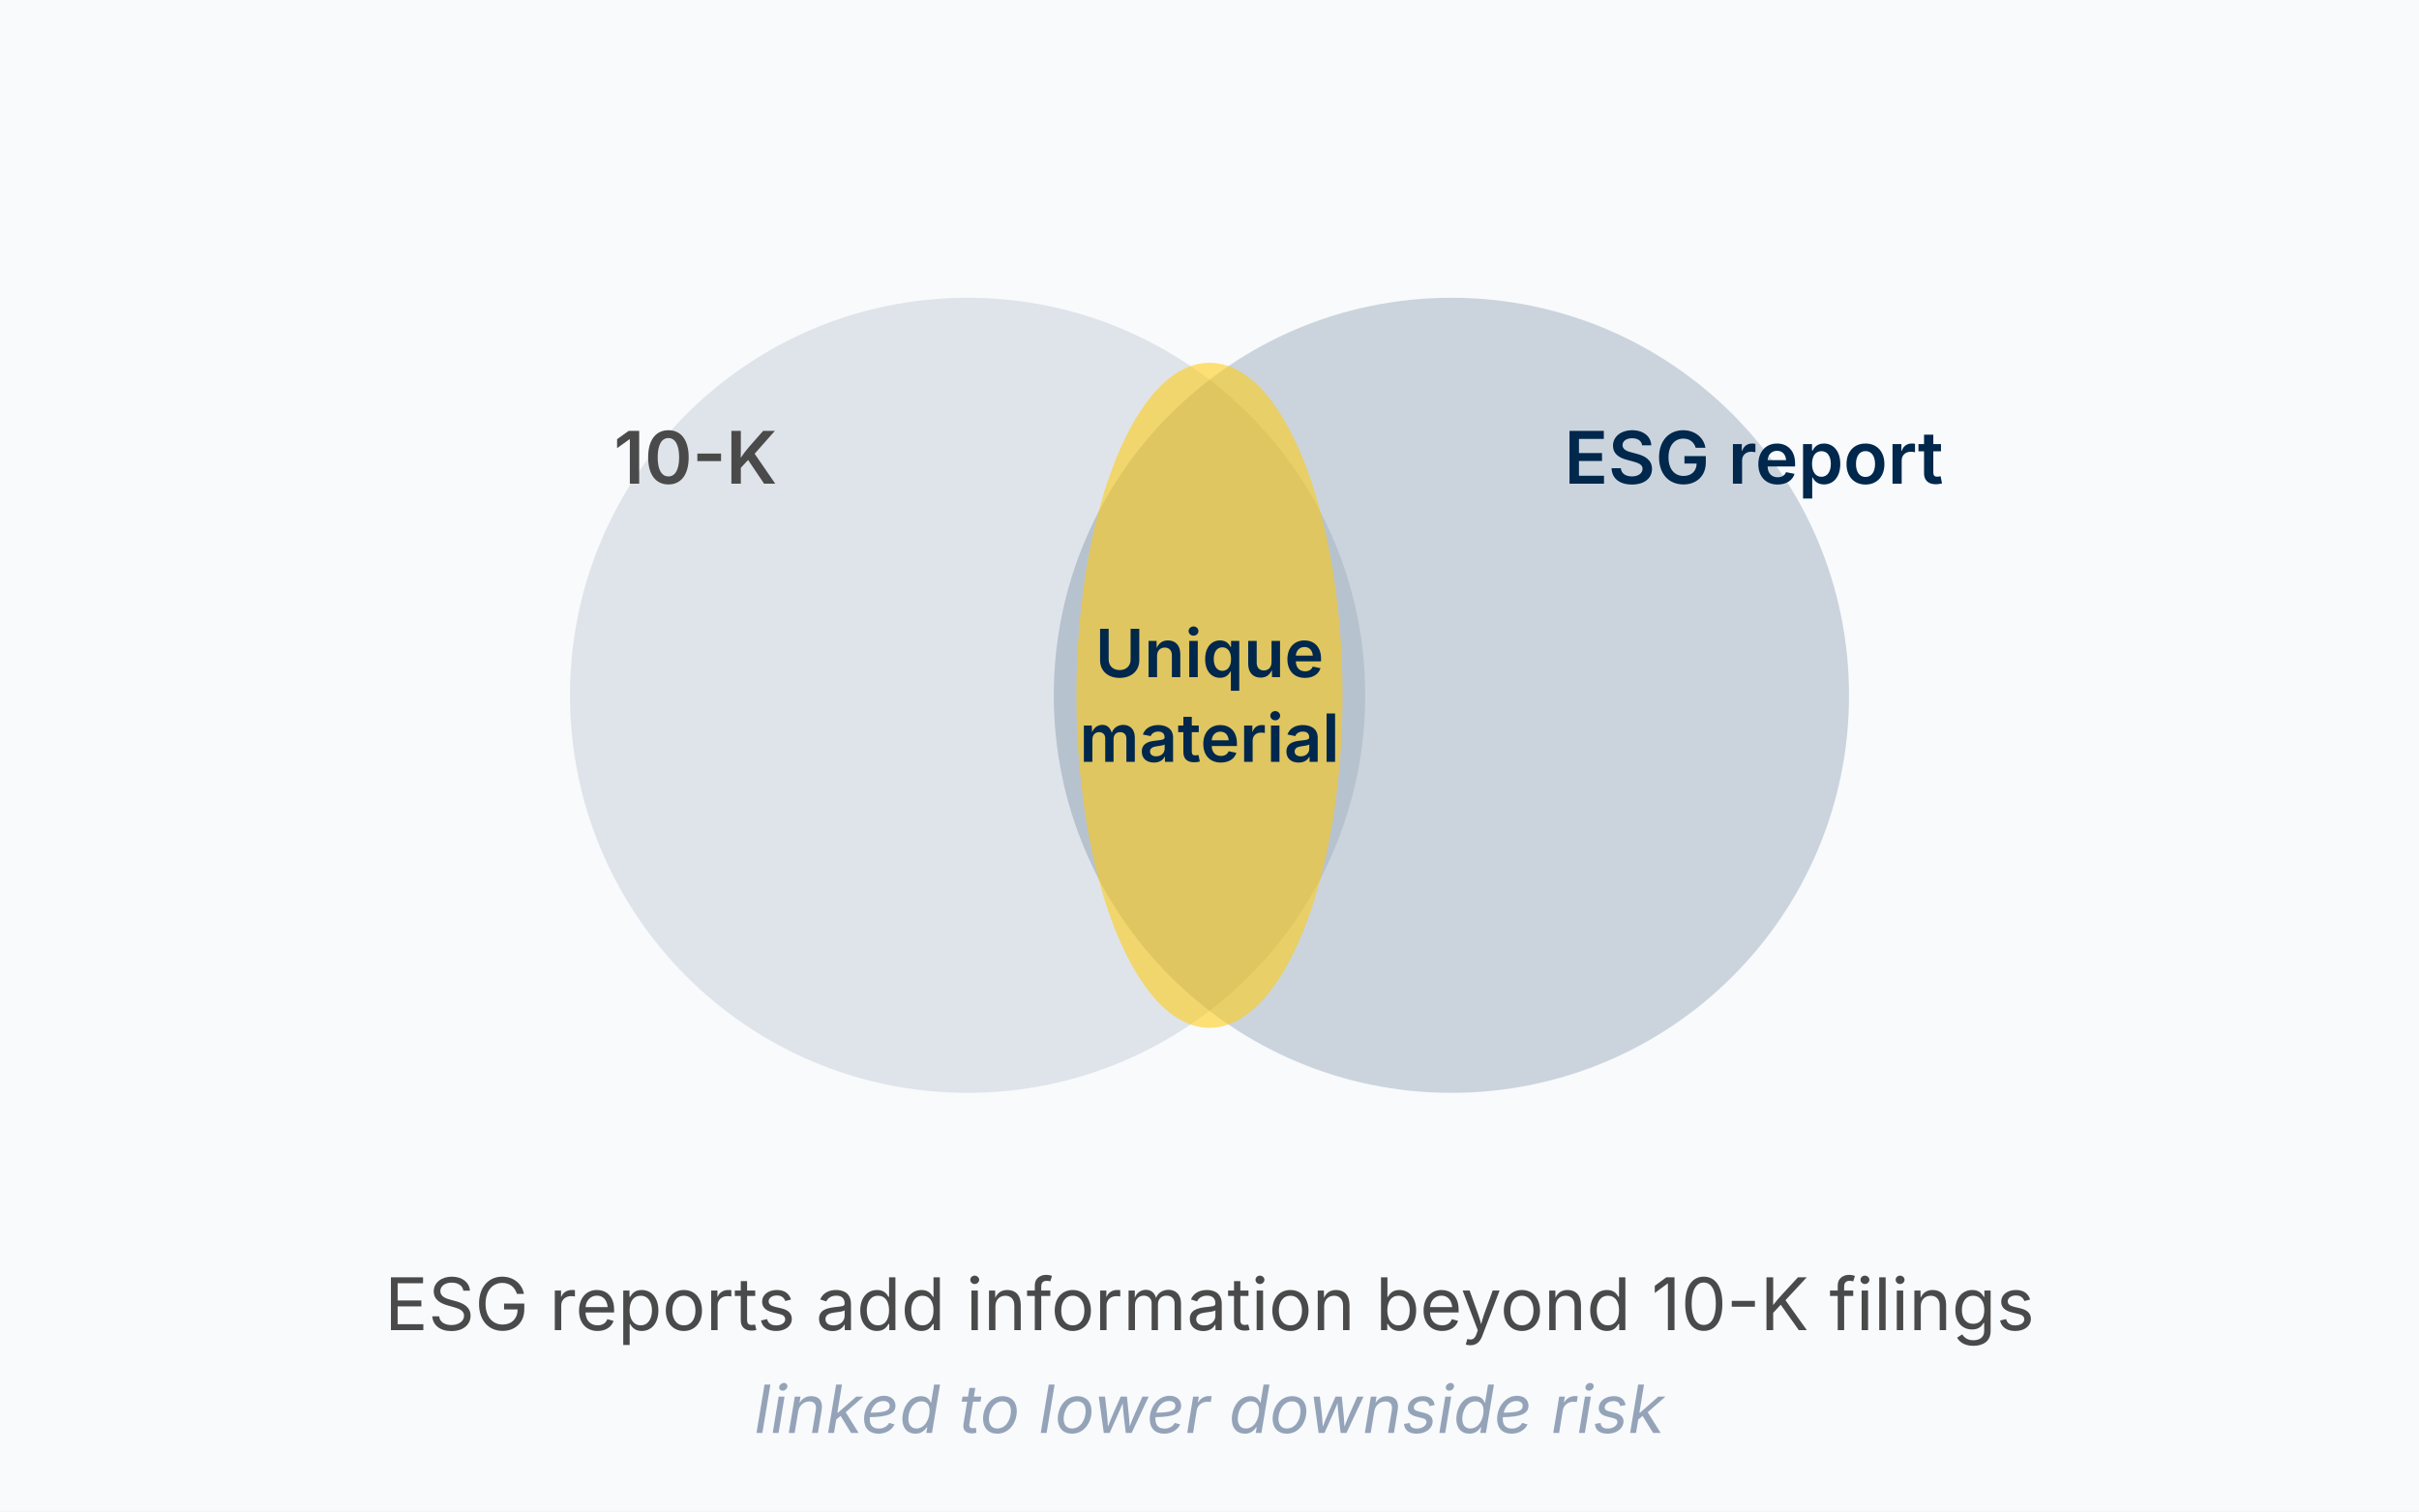
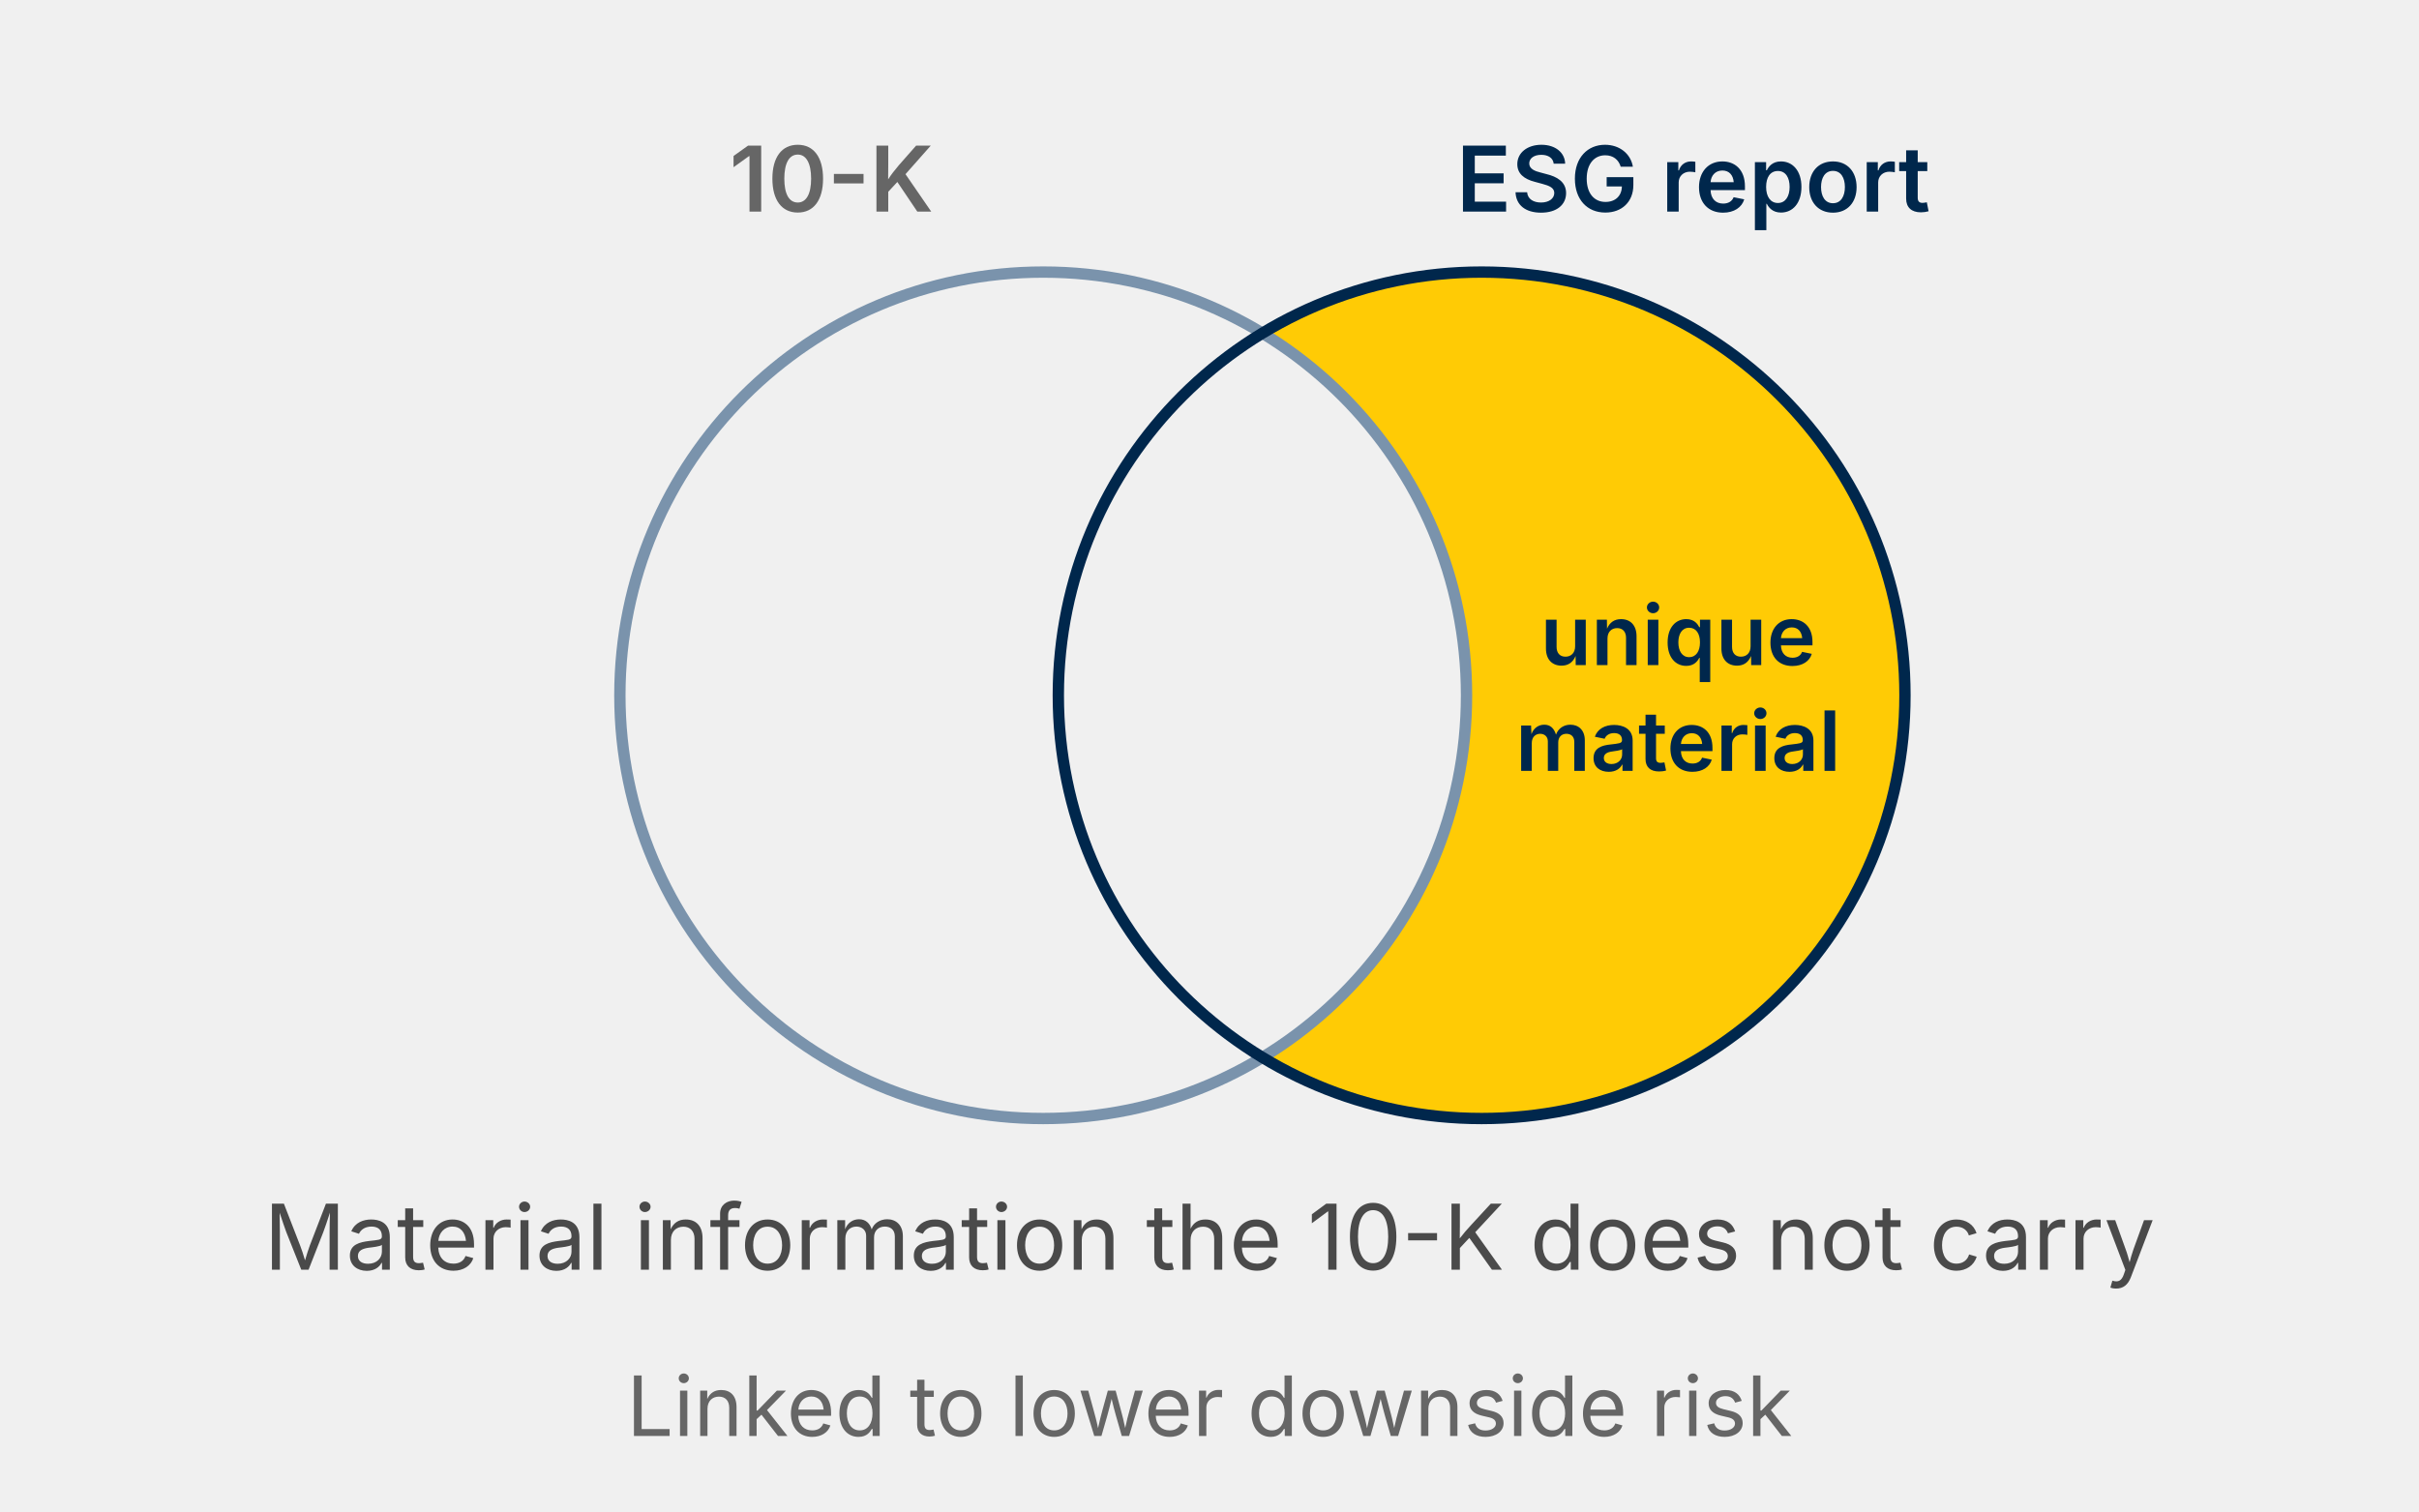
- <svg xmlns="http://www.w3.org/2000/svg" viewBox="0 0 400 250" font-family="Inter, -apple-system, system-ui, sans-serif">
-   <rect width="400" height="250" fill="#f8fafc" />
-   <circle cx="160" cy="115" r="65" fill="#94a3b8" opacity="0.25" stroke="#94a3b8" stroke-width="1.5" />
-   <text x="115" y="80" text-anchor="middle" font-size="12" font-weight="600" fill="#4a4a4a">10-K</text>
-   <circle cx="240" cy="115" r="65" fill="#00274C" opacity="0.18" stroke="#00274C" stroke-width="1.5" />
-   <text x="290" y="80" text-anchor="middle" font-size="12" font-weight="600" fill="#00274C">ESG report</text>
-   <ellipse cx="200" cy="115" rx="22" ry="55" fill="#FFCB05" opacity="0.55" />
-   <text x="200" y="112" text-anchor="middle" font-size="11" font-weight="600" fill="#00274C">Unique</text>
-   <text x="200" y="126" text-anchor="middle" font-size="11" font-weight="600" fill="#00274C">material</text>
-   <text x="200" y="220" text-anchor="middle" font-size="12" fill="#4a4a4a">ESG reports add information beyond 10-K filings</text>
-   <text x="200" y="237" text-anchor="middle" font-size="11" fill="#94a3b8" font-style="italic">linked to lower downside risk</text>
+ <svg xmlns="http://www.w3.org/2000/svg" viewBox="0 0 320 200" font-family="Inter, -apple-system, system-ui, sans-serif">
+   <defs>
+     <clipPath id="esgOnly">
+       <circle cx="196" cy="92" r="56" />
+     </clipPath>
+     <mask id="notTenK">
+       <rect x="0" y="0" width="320" height="200" fill="#fff" />
+       <circle cx="138" cy="92" r="56" fill="#000" />
+     </mask>
+   </defs>
+   <circle cx="196" cy="92" r="56" fill="#FFCB05" clip-path="url(#esgOnly)" mask="url(#notTenK)" />
+   <circle cx="138" cy="92" r="56" fill="none" stroke="#7A93AC" stroke-width="1.5" />
+   <circle cx="196" cy="92" r="56" fill="none" stroke="#00274C" stroke-width="1.5" />
+   <text x="110" y="28" text-anchor="middle" font-size="12" font-weight="600" fill="#666666">10-K</text>
+   <text x="224" y="28" text-anchor="middle" font-size="12" font-weight="600" fill="#00274C">ESG report</text>
+   <text x="222" y="88" text-anchor="middle" font-size="11" font-weight="600" fill="#00274C">unique</text>
+   <text x="222" y="102" text-anchor="middle" font-size="11" font-weight="600" fill="#00274C">material</text>
+   <text x="160" y="168" text-anchor="middle" font-size="12" fill="#4a4a4a">Material information the 10-K does not carry</text>
+   <text x="160" y="190" text-anchor="middle" font-size="11" fill="#666666">Linked to lower downside risk</text>
</svg>
